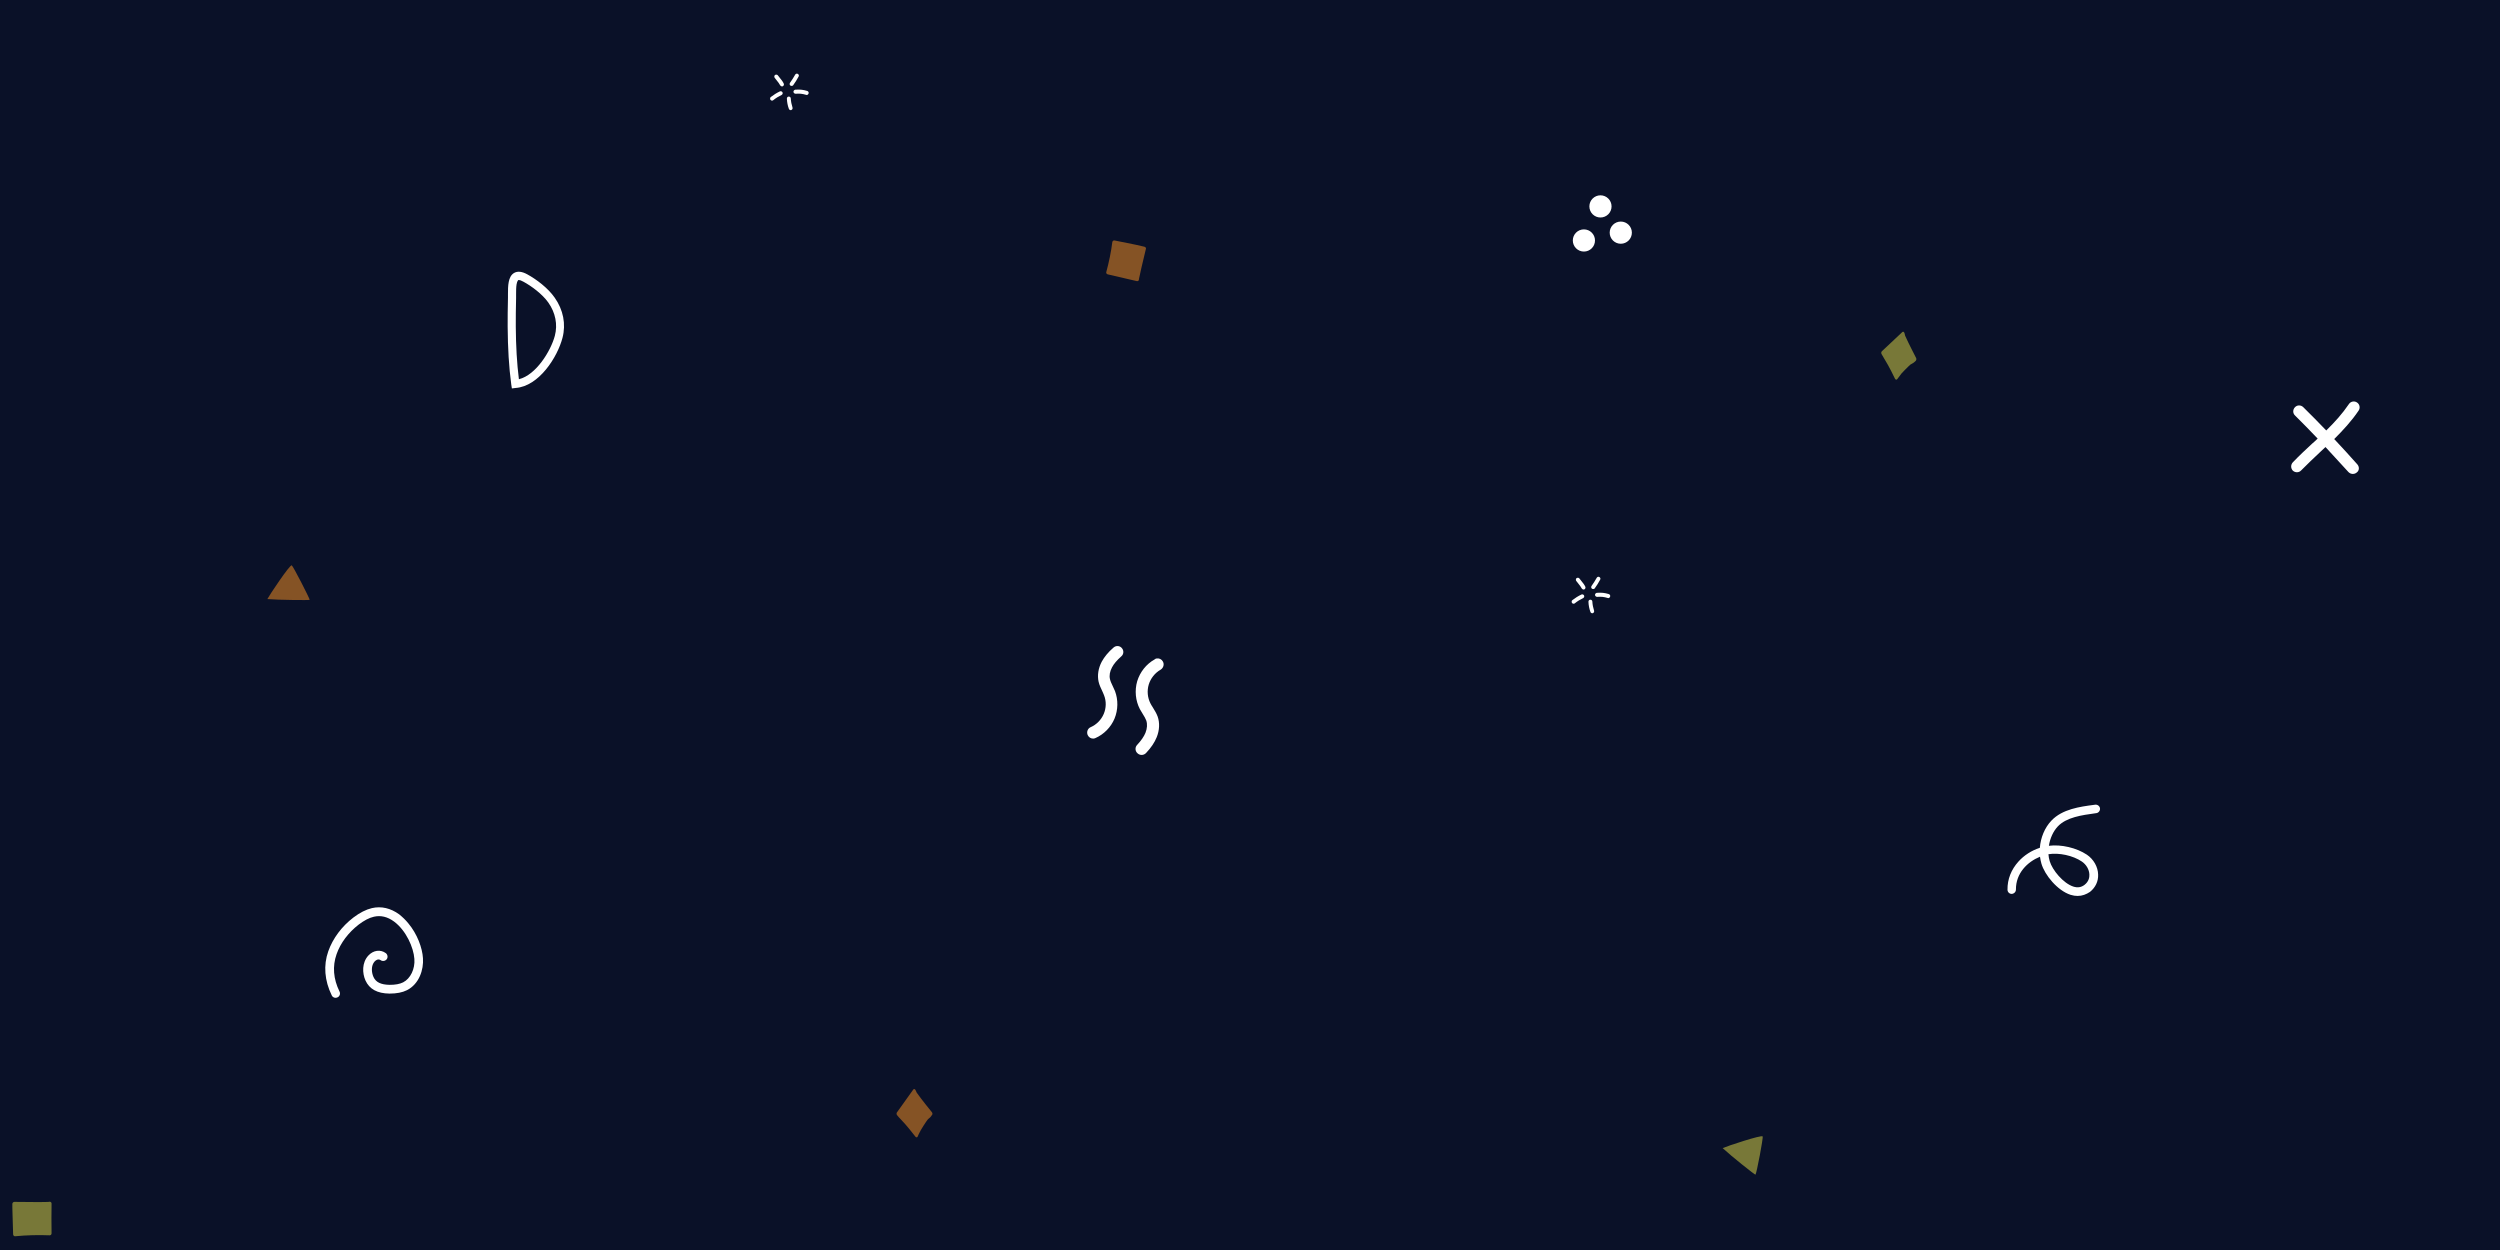
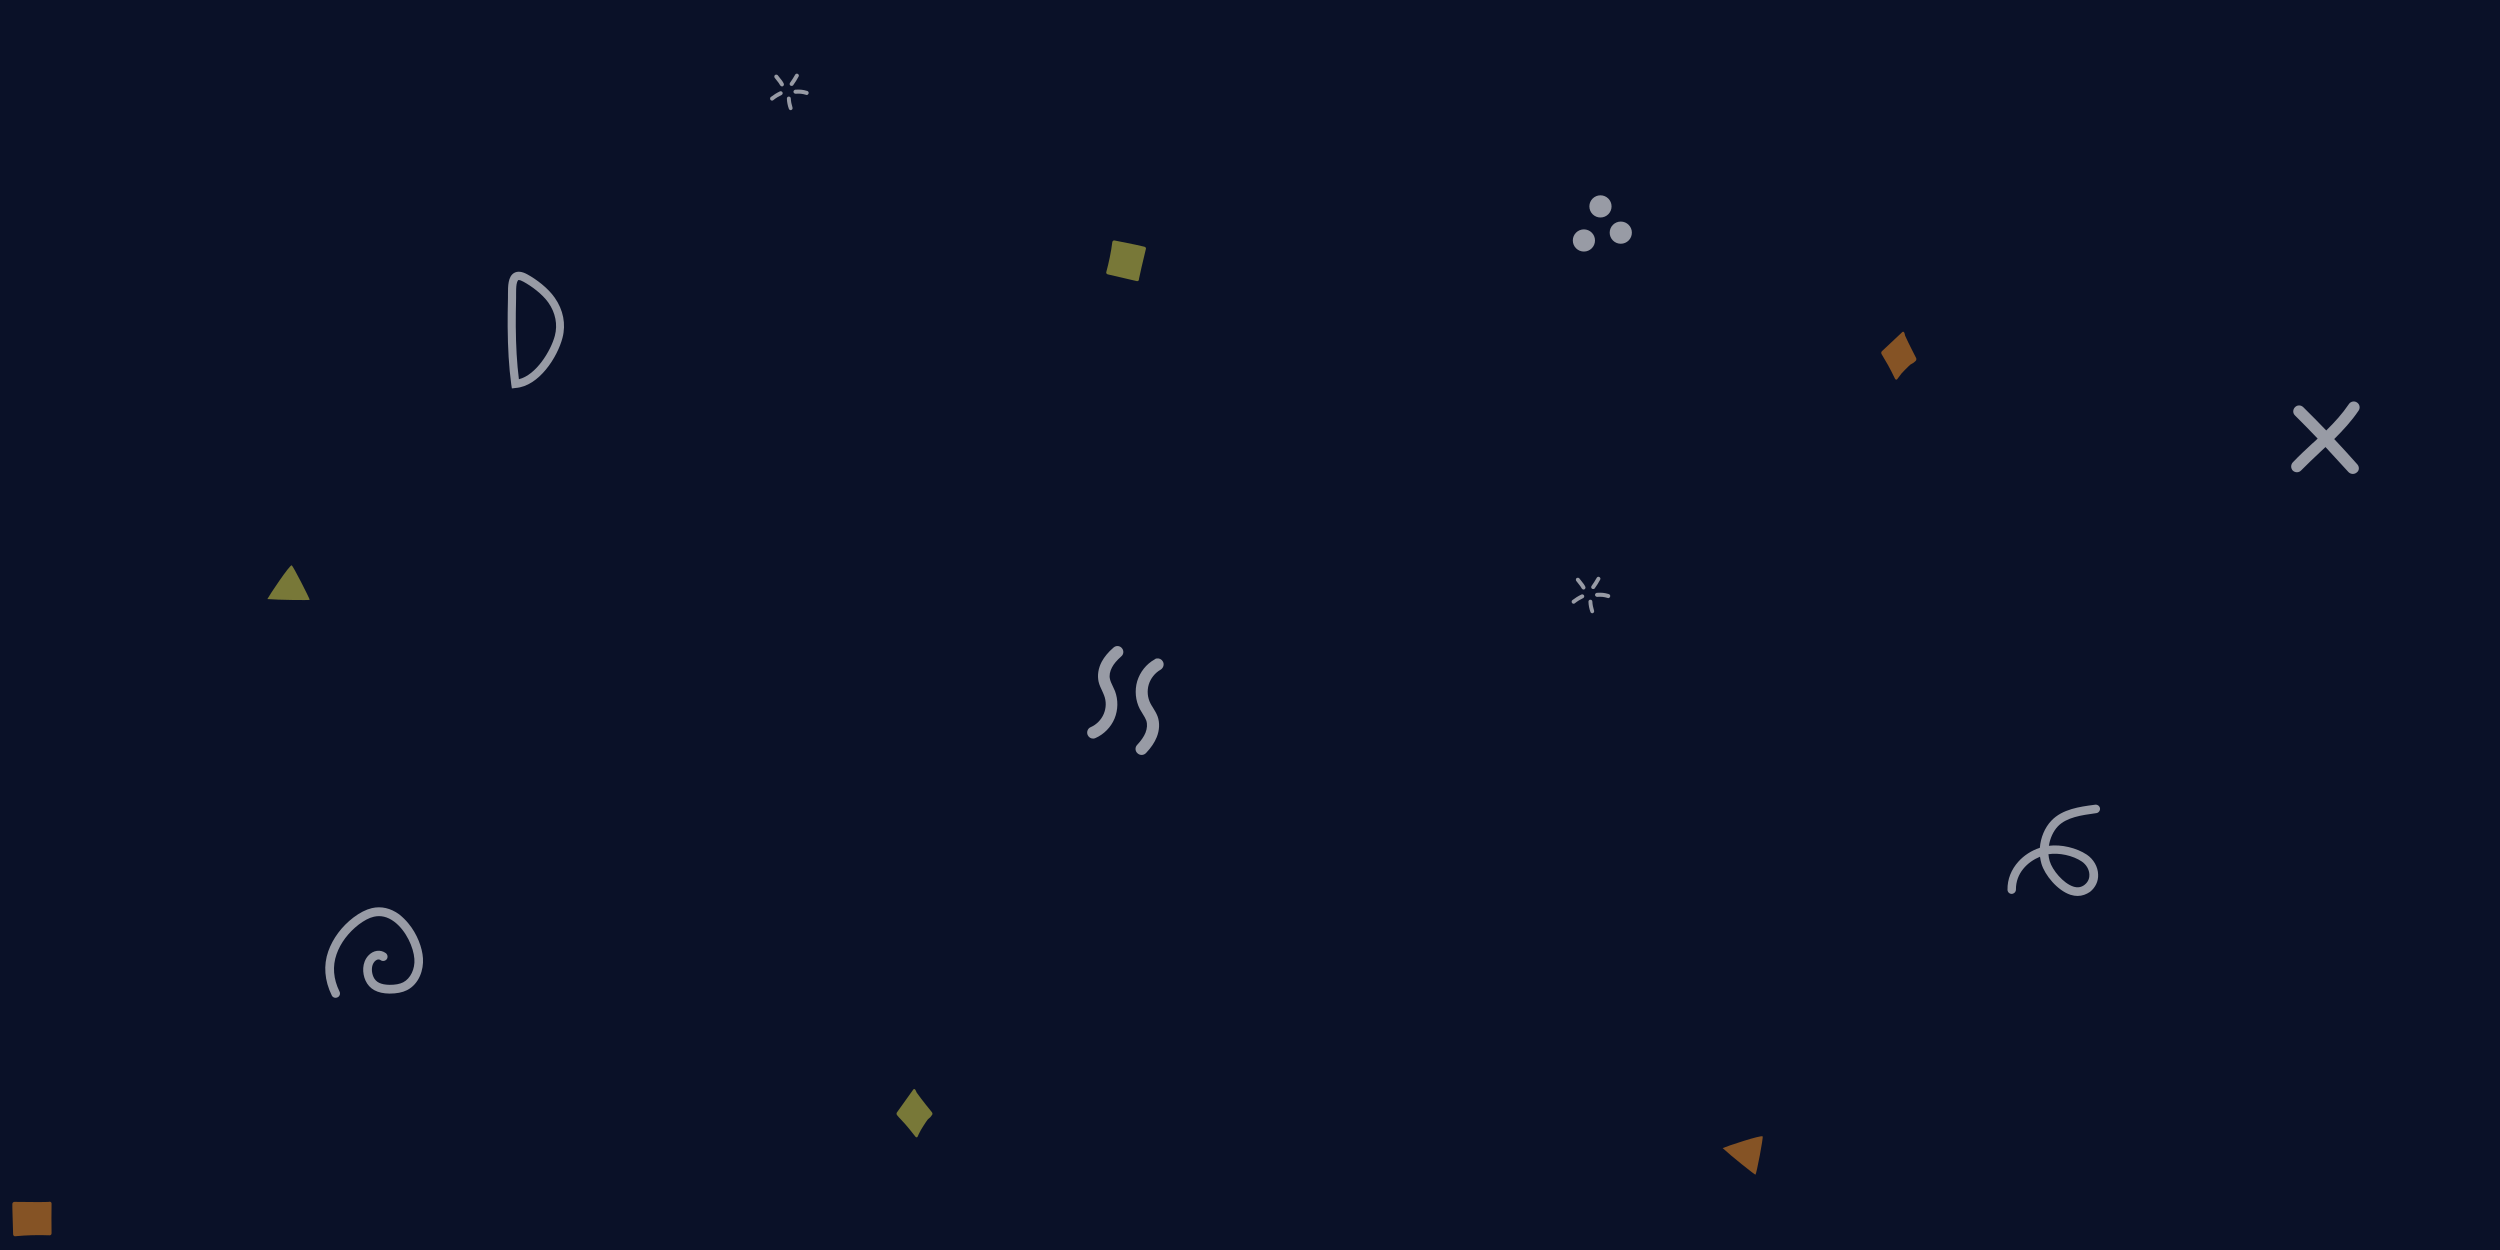
<svg xmlns="http://www.w3.org/2000/svg" width="1600" height="800" viewBox="0 0 1600 800">
  <rect fill="#0A1128" width="1600" height="800" />
-   <path fill="#787838" d="M1102.5 734.8c2.5-1.2 24.8-8.6 25.6-7.5.5.7-3.9 23.8-4.6 24.5C1123.3 752.1 1107.5 739.5 1102.5 734.8zM1226.3 229.1c0-.1-4.9-9.4-7-14.2-.1-.3-.3-1.1-.4-1.6-.1-.4-.3-.7-.6-.9-.3-.2-.6-.1-.8.1l-13.1 12.3c0 0 0 0 0 0-.2.2-.3.5-.4.8 0 .3 0 .7.2 1 .1.1 1.4 2.5 2.1 3.6 2.4 3.7 6.5 12.1 6.5 12.2.2.3.4.5.7.6.3 0 .5-.1.7-.3 0 0 1.8-2.5 2.7-3.6 1.5-1.6 3-3.2 4.6-4.7 1.2-1.2 1.6-1.4 2.1-1.6.5-.3 1.1-.5 2.5-1.9C1226.5 230.4 1226.6 229.6 1226.3 229.1zM33 770.3C33 770.3 33 770.3 33 770.3c0-.7-.5-1.2-1.2-1.2-.1 0-.3 0-.4.1-1.6.2-14.3.1-22.2 0-.3 0-.6.1-.9.4-.2.2-.4.5-.4.9 0 .2 0 4.9.1 5.9l.4 13.6c0 .3.2.6.4.9.2.2.5.3.8.3 0 0 .1 0 .1 0 7.3-.7 14.7-.9 22-.6.3 0 .7-.1.9-.3.2-.2.4-.6.4-.9C32.9 783.3 32.9 776.2 33 770.3z" />
-   <path fill="#855325" d="M171.1 383.4c1.3-2.5 14.3-22 15.6-21.6.8.3 11.5 21.2 11.5 22.1C198.1 384.2 177.9 384 171.1 383.4zM596.4 711.8c-.1-.1-6.7-8.2-9.7-12.5-.2-.3-.5-1-.7-1.5-.2-.4-.4-.7-.7-.8-.3-.1-.6 0-.8.3L574 712c0 0 0 0 0 0-.2.2-.2.5-.2.9 0 .3.2.7.4.9.1.1 1.8 2.2 2.8 3.1 3.1 3.1 8.8 10.5 8.9 10.6.2.3.5.4.8.4.3 0 .5-.2.6-.5 0 0 1.2-2.8 2-4.1 1.1-1.9 2.3-3.7 3.5-5.5.9-1.4 1.3-1.7 1.7-2 .5-.4 1-.7 2.1-2.4C596.9 713.1 596.8 712.3 596.4 711.8zM727.5 179.9C727.5 179.9 727.5 179.9 727.5 179.9c.6.2 1.3-.2 1.4-.8 0-.1 0-.2 0-.4.2-1.4 2.8-12.6 4.5-19.5.1-.3 0-.6-.2-.8-.2-.3-.5-.4-.8-.5-.2 0-4.7-1.1-5.7-1.3l-13.4-2.7c-.3-.1-.7 0-.9.2-.2.2-.4.4-.5.6 0 0 0 .1 0 .1-.8 6.5-2.2 13.1-3.9 19.4-.1.3 0 .6.2.9.2.3.5.4.8.5C714.8 176.9 721.7 178.5 727.5 179.9zM728.5 178.1c-.1-.1-.2-.2-.4-.2C728.3 177.9 728.4 178 728.5 178.1z" />
-   <g fill-opacity="1" fill="#FFF">
+   <path fill="#855325" d="M1102.5 734.8c2.5-1.2 24.8-8.6 25.6-7.5.5.7-3.9 23.8-4.6 24.5C1123.3 752.1 1107.5 739.5 1102.5 734.8zM1226.3 229.1c0-.1-4.9-9.4-7-14.2-.1-.3-.3-1.1-.4-1.6-.1-.4-.3-.7-.6-.9-.3-.2-.6-.1-.8.1l-13.1 12.3c0 0 0 0 0 0-.2.2-.3.5-.4.8 0 .3 0 .7.2 1 .1.1 1.4 2.5 2.1 3.6 2.4 3.7 6.5 12.1 6.5 12.2.2.3.4.5.7.6.3 0 .5-.1.7-.3 0 0 1.8-2.5 2.7-3.6 1.5-1.6 3-3.2 4.6-4.7 1.2-1.2 1.6-1.4 2.1-1.6.5-.3 1.1-.5 2.5-1.9C1226.5 230.4 1226.6 229.6 1226.3 229.1zM33 770.3C33 770.3 33 770.3 33 770.3c0-.7-.5-1.2-1.2-1.2-.1 0-.3 0-.4.1-1.6.2-14.3.1-22.2 0-.3 0-.6.1-.9.4-.2.2-.4.5-.4.9 0 .2 0 4.9.1 5.9l.4 13.6c0 .3.2.6.4.9.2.2.5.3.8.3 0 0 .1 0 .1 0 7.3-.7 14.7-.9 22-.6.3 0 .7-.1.9-.3.2-.2.4-.6.4-.9C32.9 783.3 32.9 776.2 33 770.3z" />
+   <path fill="#787838" d="M171.1 383.4c1.3-2.5 14.3-22 15.6-21.6.8.3 11.5 21.2 11.5 22.1C198.1 384.2 177.9 384 171.1 383.4zM596.4 711.8c-.1-.1-6.7-8.2-9.7-12.5-.2-.3-.5-1-.7-1.5-.2-.4-.4-.7-.7-.8-.3-.1-.6 0-.8.3L574 712c0 0 0 0 0 0-.2.2-.2.5-.2.9 0 .3.2.7.4.9.1.1 1.8 2.2 2.8 3.1 3.1 3.1 8.8 10.5 8.9 10.6.2.3.5.4.8.4.3 0 .5-.2.6-.5 0 0 1.2-2.8 2-4.1 1.1-1.9 2.3-3.7 3.5-5.5.9-1.4 1.3-1.7 1.7-2 .5-.4 1-.7 2.1-2.4C596.9 713.1 596.8 712.3 596.4 711.8zM727.5 179.9C727.5 179.9 727.5 179.9 727.5 179.9c.6.2 1.3-.2 1.4-.8 0-.1 0-.2 0-.4.2-1.4 2.8-12.6 4.5-19.5.1-.3 0-.6-.2-.8-.2-.3-.5-.4-.8-.5-.2 0-4.7-1.1-5.7-1.3l-13.4-2.7c-.3-.1-.7 0-.9.2-.2.2-.4.4-.5.6 0 0 0 .1 0 .1-.8 6.5-2.2 13.1-3.9 19.4-.1.3 0 .6.2.9.2.3.5.4.8.5C714.8 176.9 721.7 178.5 727.5 179.9zM728.5 178.1c-.1-.1-.2-.2-.4-.2C728.3 177.9 728.4 178 728.5 178.1z" />
+   <g fill-opacity="0.58" fill="#FFF">
    <path d="M699.6 472.7c-1.5 0-2.8-.8-3.5-2.3-.8-1.9 0-4.2 1.9-5 3.7-1.6 6.8-4.7 8.4-8.5 1.6-3.8 1.7-8.1.2-11.9-.3-.9-.8-1.8-1.2-2.8-.8-1.7-1.8-3.7-2.3-5.9-.9-4.1-.2-8.6 2-12.8 1.7-3.1 4.1-6.1 7.6-9.1 1.6-1.4 4-1.2 5.3.4 1.4 1.6 1.2 4-.4 5.3-2.8 2.5-4.7 4.7-5.9 7-1.4 2.6-1.9 5.3-1.3 7.6.3 1.4 1 2.8 1.7 4.3.5 1.1 1 2.2 1.5 3.3 2.1 5.6 2 12-.3 17.6-2.3 5.5-6.8 10.1-12.3 12.5C700.6 472.6 700.1 472.7 699.6 472.7zM740.4 421.4c1.5-.2 3 .5 3.8 1.9 1.1 1.8.4 4.2-1.4 5.3-3.7 2.1-6.4 5.6-7.6 9.5-1.2 4-.8 8.4 1.1 12.1.4.9 1 1.7 1.6 2.7 1 1.7 2.2 3.5 3 5.7 1.4 4 1.2 8.7-.6 13.2-1.4 3.4-3.5 6.6-6.8 10.1-1.5 1.6-3.9 1.7-5.5.2-1.6-1.4-1.7-3.9-.2-5.4 2.6-2.8 4.3-5.3 5.3-7.7 1.1-2.8 1.3-5.6.5-7.9-.5-1.3-1.3-2.7-2.2-4.1-.6-1-1.3-2.1-1.9-3.2-2.8-5.4-3.4-11.9-1.7-17.8 1.8-5.9 5.8-11 11.2-14C739.4 421.6 739.9 421.4 740.4 421.4zM261.3 590.9c5.7 6.8 9 15.7 9.4 22.4.5 7.3-2.4 16.4-10.2 20.4-3 1.5-6.7 2.2-11.2 2.2-7.9-.1-12.9-2.9-15.4-8.4-2.1-4.7-2.3-11.4 1.8-15.9 3.2-3.5 7.8-4.1 11.2-1.6 1.2.9 1.5 2.7.6 3.9-.9 1.2-2.7 1.5-3.9.6-1.8-1.3-3.6.6-3.8.8-2.4 2.6-2.1 7-.8 9.9 1.5 3.4 4.7 5 10.4 5.1 3.6 0 6.4-.5 8.6-1.6 4.7-2.4 7.7-8.6 7.2-15-.5-7.3-5.3-18.2-13-23.9-4.2-3.1-8.5-4.1-12.9-3.1-3.1.7-6.2 2.4-9.7 5-6.6 5.1-11.7 11.8-14.2 19-2.7 7.7-2.1 15.8 1.9 23.9.7 1.4.1 3.1-1.3 3.7-1.4.7-3.1.1-3.7-1.3-4.6-9.4-5.4-19.2-2.2-28.2 2.9-8.2 8.6-15.9 16.1-21.6 4.1-3.1 8-5.1 11.8-6 6-1.4 12 0 17.5 4C257.6 586.9 259.6 588.8 261.3 590.9z" />
    <circle cx="1013.7" cy="153.9" r="7.1" />
    <circle cx="1024.3" cy="132.1" r="7.1" />
    <circle cx="1037.3" cy="148.9" r="7.1" />
    <path d="M1508.7 297.2c-4.8-5.4-9.7-10.8-14.8-16.2 5.6-5.6 11.1-11.5 15.6-18.2 1.2-1.7.7-4.1-1-5.2-1.7-1.2-4.1-.7-5.2 1-4.2 6.2-9.1 11.6-14.5 16.9-4.8-5-9.7-10-14.7-14.9-1.5-1.5-3.9-1.5-5.3 0-1.5 1.5-1.5 3.9 0 5.3 4.9 4.8 9.7 9.8 14.5 14.8-1.1 1.1-2.3 2.2-3.5 3.2-4.1 3.8-8.4 7.8-12.4 12-1.4 1.5-1.4 3.8 0 5.3 0 0 0 0 0 0 1.5 1.4 3.9 1.4 5.3-.1 3.9-4 8.1-7.9 12.1-11.7 1.2-1.1 2.3-2.2 3.5-3.3 4.9 5.3 9.8 10.6 14.6 15.9.1.1.1.1.2.2 1.4 1.4 3.7 1.5 5.2.2C1510 301.2 1510.1 298.8 1508.7 297.2zM327.6 248.6l-.4-2.6c-1.5-11.1-2.2-23.2-2.3-37 0-5.5 0-11.5.2-18.5 0-.7 0-1.5 0-2.3 0-5 0-11.2 3.9-13.5 2.2-1.3 5.1-1 8.5.9 5.7 3.1 13.2 8.7 17.5 14.9 5.5 7.8 7.3 16.9 5 25.7-3.2 12.3-15 31-30 32.1L327.6 248.6zM332.1 179.2c-.2 0-.3 0-.4.1-.1.1-.7.5-1.1 2.7-.3 1.9-.3 4.2-.3 6.3 0 .8 0 1.7 0 2.4-.2 6.9-.2 12.8-.2 18.3.1 12.5.7 23.5 2 33.7 11-2.7 20.4-18.1 23-27.8 1.9-7.2.4-14.8-4.2-21.3l0 0C347 188.1 340 183 335 180.3 333.6 179.5 332.6 179.2 332.1 179.2zM516.3 60.8c-.1 0-.2 0-.4-.1-2.4-.7-4-.9-6.7-.7-.7 0-1.3-.5-1.4-1.2 0-.7.5-1.3 1.2-1.4 3.1-.2 4.9 0 7.6.8.7.2 1.1.9.9 1.6C517.3 60.4 516.8 60.8 516.3 60.8zM506.1 70.5c-.5 0-1-.3-1.2-.8-.8-2.1-1.2-4.3-1.3-6.6 0-.7.5-1.3 1.2-1.3.7 0 1.3.5 1.3 1.2.1 2 .5 3.9 1.1 5.8.2.7-.1 1.4-.8 1.6C506.4 70.5 506.2 70.5 506.1 70.5zM494.1 64.4c-.4 0-.8-.2-1-.5-.4-.6-.3-1.4.2-1.8 1.8-1.4 3.7-2.6 5.8-3.6.6-.3 1.4 0 1.7.6.3.6 0 1.4-.6 1.7-1.9.9-3.7 2-5.3 3.3C494.7 64.3 494.4 64.4 494.1 64.4zM500.5 55.3c-.5 0-.9-.3-1.2-.7-.5-1-1.2-1.9-2.4-3.4-.3-.4-.7-.9-1.1-1.4-.4-.6-.3-1.4.2-1.8.6-.4 1.4-.3 1.8.2.4.5.8 1 1.1 1.4 1.3 1.6 2.1 2.6 2.7 3.9.3.6 0 1.4-.6 1.7C500.9 55.3 500.7 55.3 500.5 55.3zM506.7 55c-.3 0-.5-.1-.8-.2-.6-.4-.7-1.2-.3-1.8 1.2-1.7 2.3-3.4 3.3-5.2.3-.6 1.1-.9 1.7-.5.6.3.9 1.1.5 1.7-1 1.9-2.2 3.8-3.5 5.6C507.4 54.8 507.1 55 506.7 55zM1029.3 382.8c-.1 0-.2 0-.4-.1-2.4-.7-4-.9-6.7-.7-.7 0-1.3-.5-1.4-1.2 0-.7.5-1.3 1.2-1.4 3.1-.2 4.9 0 7.6.8.7.2 1.1.9.9 1.6C1030.3 382.4 1029.8 382.8 1029.3 382.8zM1019.1 392.5c-.5 0-1-.3-1.2-.8-.8-2.1-1.2-4.3-1.3-6.6 0-.7.5-1.3 1.2-1.3.7 0 1.3.5 1.3 1.2.1 2 .5 3.9 1.1 5.8.2.7-.1 1.4-.8 1.6C1019.4 392.5 1019.2 392.5 1019.1 392.5zM1007.1 386.4c-.4 0-.8-.2-1-.5-.4-.6-.3-1.4.2-1.8 1.8-1.4 3.7-2.6 5.8-3.6.6-.3 1.4 0 1.7.6.3.6 0 1.4-.6 1.7-1.9.9-3.7 2-5.3 3.3C1007.7 386.3 1007.4 386.4 1007.1 386.4zM1013.5 377.3c-.5 0-.9-.3-1.2-.7-.5-1-1.2-1.9-2.4-3.4-.3-.4-.7-.9-1.1-1.4-.4-.6-.3-1.4.2-1.8.6-.4 1.4-.3 1.8.2.4.5.8 1 1.1 1.4 1.3 1.6 2.1 2.6 2.7 3.9.3.6 0 1.4-.6 1.7C1013.9 377.3 1013.7 377.3 1013.5 377.3zM1019.7 377c-.3 0-.5-.1-.8-.2-.6-.4-.7-1.2-.3-1.8 1.2-1.7 2.3-3.4 3.3-5.2.3-.6 1.1-.9 1.7-.5.6.3.9 1.1.5 1.7-1 1.9-2.2 3.8-3.5 5.6C1020.4 376.8 1020.1 377 1019.7 377zM1329.7 573.4c-1.4 0-2.9-.2-4.5-.7-8.4-2.7-16.6-12.7-18.7-20-.4-1.4-.7-2.9-.9-4.4-8.1 3.3-15.5 10.6-15.4 21 0 1.5-1.2 2.7-2.7 2.8 0 0 0 0 0 0-1.5 0-2.7-1.2-2.7-2.7-.1-6.7 2.4-12.9 7-18 3.6-4 8.4-7.1 13.7-8.8.5-6.5 3.1-12.9 7.4-17.4 7-7.4 18.2-8.9 27.3-10.1l.7-.1c1.5-.2 2.9.9 3.1 2.3.2 1.5-.9 2.9-2.3 3.1l-.7.1c-8.6 1.2-18.4 2.5-24 8.4-3 3.2-5 7.7-5.7 12.4 7.9-1 17.7 1.3 24.3 5.7 4.3 2.9 7.1 7.8 7.2 12.7.2 4.3-1.7 8.3-5.2 11.1C1335.2 572.4 1332.6 573.4 1329.7 573.4zM1311 546.7c.1 1.5.4 3 .8 4.4 1.7 5.8 8.7 14.2 15.1 16.3 2.8.9 5.1.5 7.2-1.1 2.7-2.1 3.2-4.8 3.1-6.6-.1-3.2-2-6.4-4.8-8.3C1326.7 547.5 1317.7 545.6 1311 546.7z" />
  </g>
</svg>
